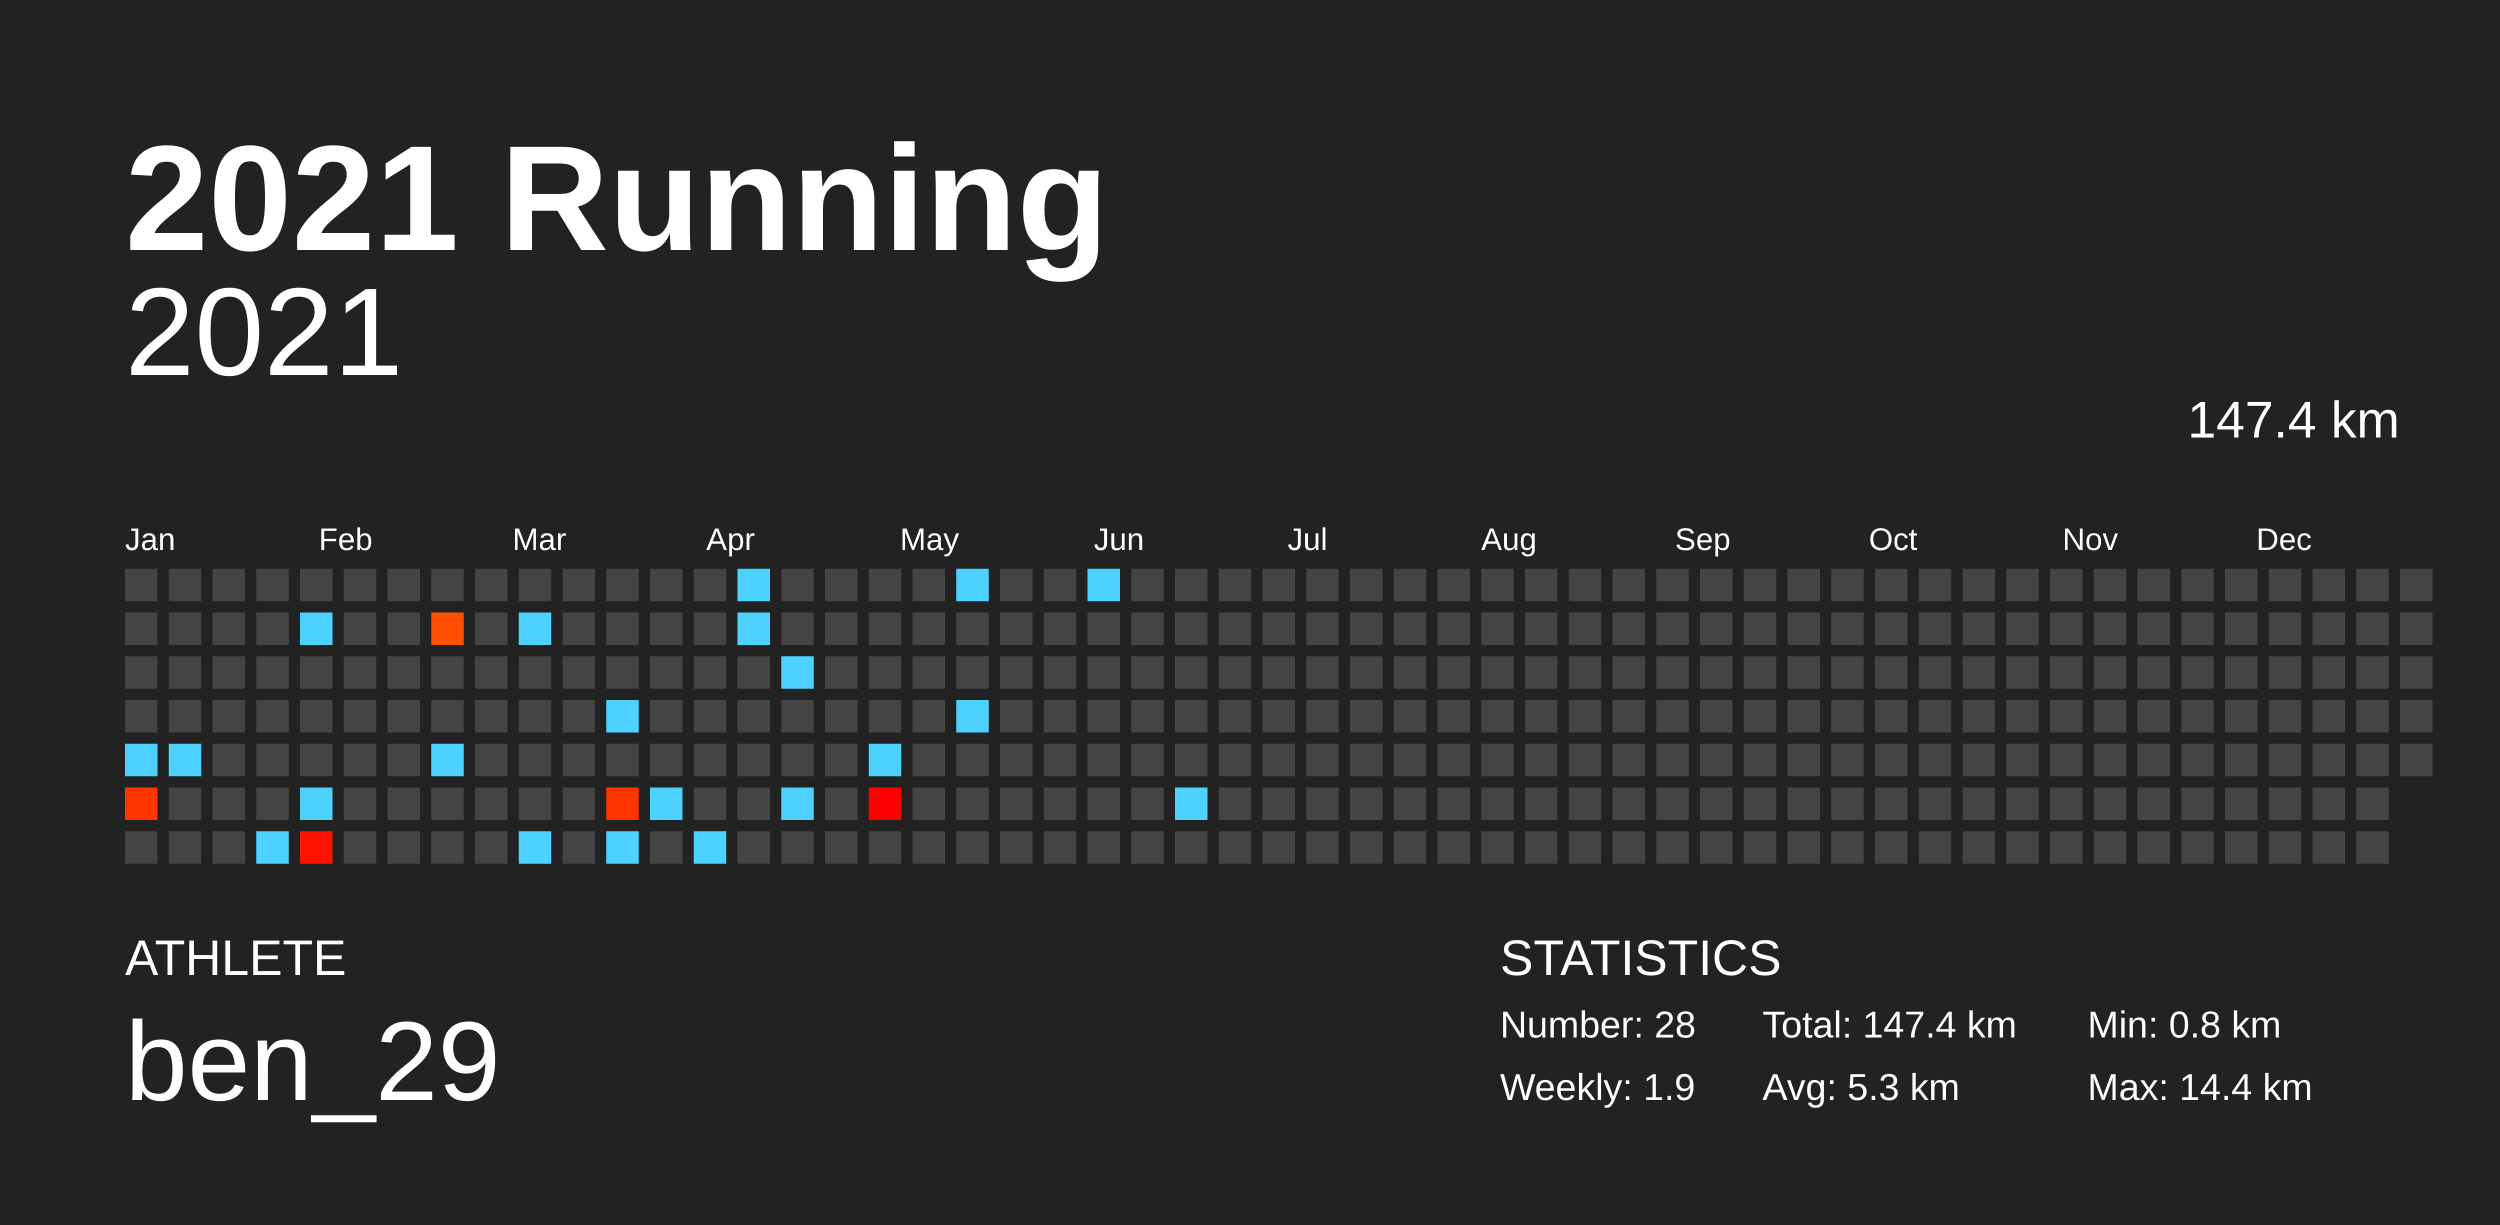
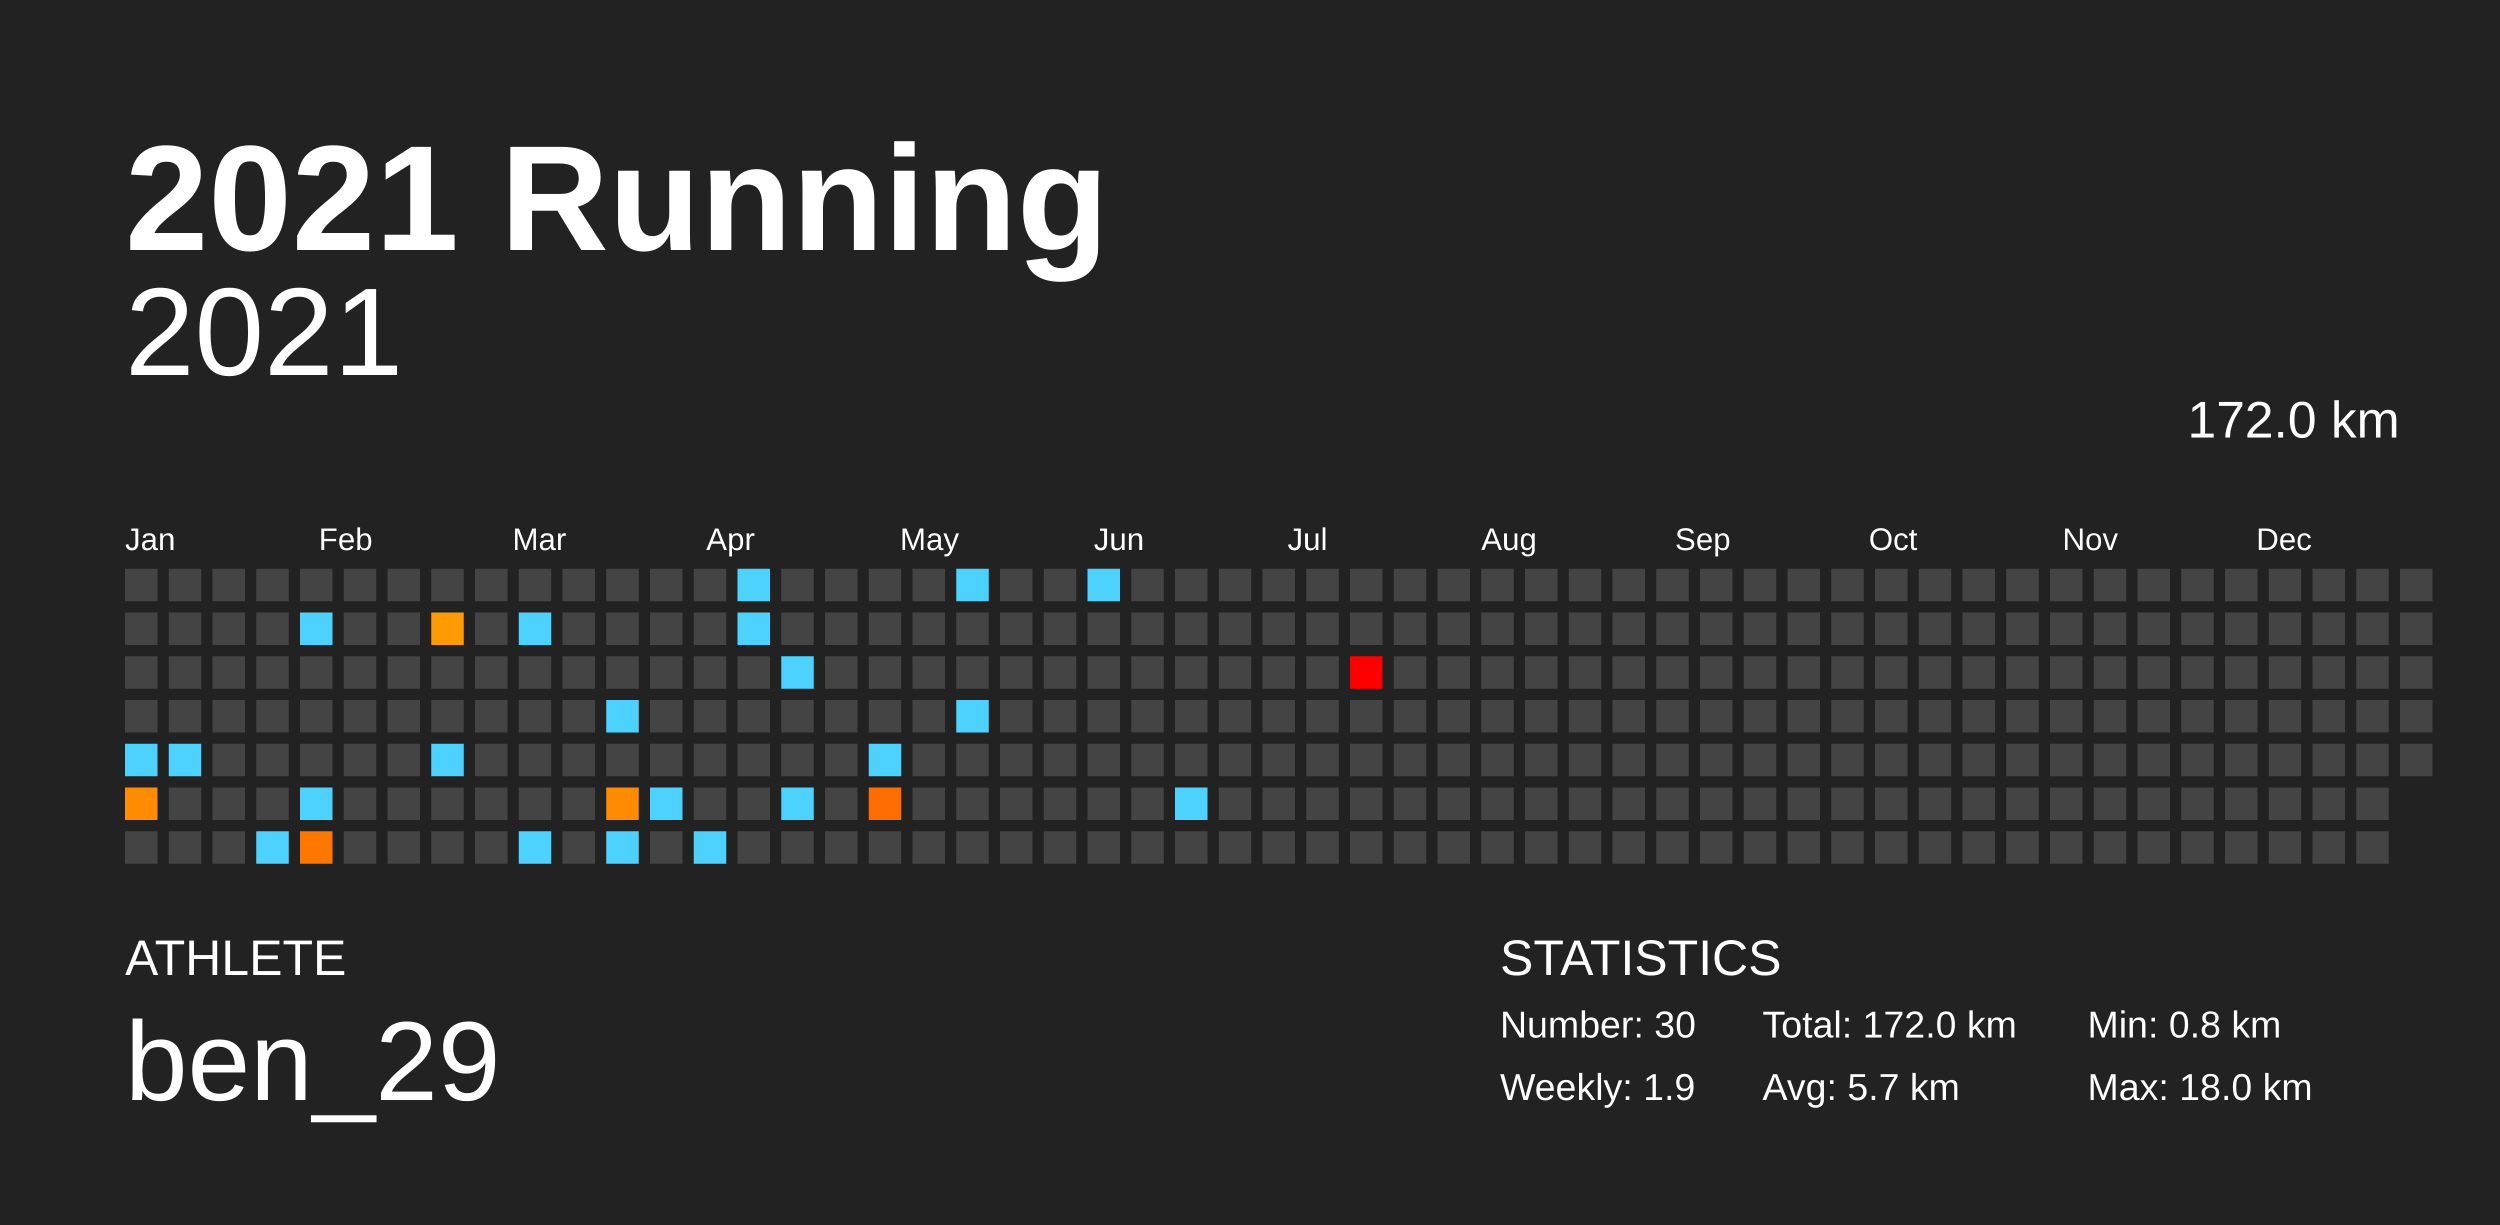
<svg xmlns="http://www.w3.org/2000/svg" baseProfile="full" height="98mm" version="1.1" viewBox="0,0,200,98" width="200mm">
  <defs />
  <rect fill="#222222" height="98" width="200" x="0" y="0" />
  <text fill="#FFFFFF" style="font-size:12px; font-family:Arial; font-weight:bold;" x="10" y="20">2021 Running</text>
  <text fill="#FFFFFF" style="font-size:4px; font-family:Arial" x="10" y="78">ATHLETE</text>
  <text fill="#FFFFFF" style="font-size:9px; font-family:Arial" x="10" y="88">ben_29</text>
  <text fill="#FFFFFF" style="font-size:4px; font-family:Arial" x="120" y="78">STATISTICS</text>
-   <text fill="#FFFFFF" style="font-size:3px; font-family:Arial" x="120" y="83">Number: 28</text>
+   <text fill="#FFFFFF" style="font-size:3px; font-family:Arial" x="120" y="83">Number: 30</text>
  <text fill="#FFFFFF" style="font-size:3px; font-family:Arial" x="120" y="88">Weekly: 1.9</text>
-   <text fill="#FFFFFF" style="font-size:3px; font-family:Arial" x="141" y="83">Total: 147.4 km</text>
-   <text fill="#FFFFFF" style="font-size:3px; font-family:Arial" x="141" y="88">Avg: 5.3 km</text>
+   <text fill="#FFFFFF" style="font-size:3px; font-family:Arial" x="141" y="83">Total: 172.0 km</text>
+   <text fill="#FFFFFF" style="font-size:3px; font-family:Arial" x="141" y="88">Avg: 5.7 km</text>
  <text fill="#FFFFFF" style="font-size:3px; font-family:Arial" x="167" y="83">Min: 0.8 km</text>
-   <text fill="#FFFFFF" style="font-size:3px; font-family:Arial" x="167" y="88">Max: 14.4 km</text>
+   <text fill="#FFFFFF" style="font-size:3px; font-family:Arial" x="167" y="88">Max: 18.0 km</text>
  <text alignment-baseline="hanging" fill="#FFFFFF" style="font-size:10.0px; font-family:Arial;" x="10" y="30">2021</text>
-   <text alignment-baseline="hanging" fill="#FFFFFF" style="font-size:4.125px; font-family:Arial;" x="175" y="35">147.4 km</text>
+   <text alignment-baseline="hanging" fill="#FFFFFF" style="font-size:4.125px; font-family:Arial;" x="175" y="35">172.0 km</text>
  <text fill="#FFFFFF" style="font-size:2.5px; font-family:Arial" x="10.0" y="44">Jan</text>
  <text fill="#FFFFFF" style="font-size:2.5px; font-family:Arial" x="25.5" y="44">Feb</text>
  <text fill="#FFFFFF" style="font-size:2.5px; font-family:Arial" x="41.0" y="44">Mar</text>
  <text fill="#FFFFFF" style="font-size:2.5px; font-family:Arial" x="56.5" y="44">Apr</text>
  <text fill="#FFFFFF" style="font-size:2.5px; font-family:Arial" x="72.0" y="44">May</text>
  <text fill="#FFFFFF" style="font-size:2.5px; font-family:Arial" x="87.5" y="44">Jun</text>
  <text fill="#FFFFFF" style="font-size:2.5px; font-family:Arial" x="103.0" y="44">Jul</text>
  <text fill="#FFFFFF" style="font-size:2.5px; font-family:Arial" x="118.5" y="44">Aug</text>
  <text fill="#FFFFFF" style="font-size:2.5px; font-family:Arial" x="134.0" y="44">Sep</text>
  <text fill="#FFFFFF" style="font-size:2.5px; font-family:Arial" x="149.5" y="44">Oct</text>
  <text fill="#FFFFFF" style="font-size:2.5px; font-family:Arial" x="165.0" y="44">Nov</text>
  <text fill="#FFFFFF" style="font-size:2.5px; font-family:Arial" x="180.5" y="44">Dec</text>
  <rect fill="#444444" height="2.6" width="2.6" x="10.0" y="45.5" />
  <rect fill="#444444" height="2.6" width="2.6" x="10.0" y="49.0" />
  <rect fill="#444444" height="2.6" width="2.6" x="10.0" y="52.5" />
  <rect fill="#444444" height="2.6" width="2.6" x="10.0" y="56.0" />
  <rect fill="#4dd2ff" height="2.6" width="2.6" x="10.0" y="59.5" />
-   <rect fill="#ff3400" height="2.6" width="2.6" x="10.0" y="63.0" />
+   <rect fill="#ff8b00" height="2.6" width="2.6" x="10.0" y="63.0" />
  <rect fill="#444444" height="2.6" width="2.6" x="10.0" y="66.5" />
  <rect fill="#444444" height="2.6" width="2.6" x="13.5" y="45.5" />
  <rect fill="#444444" height="2.6" width="2.6" x="13.5" y="49.0" />
  <rect fill="#444444" height="2.6" width="2.6" x="13.5" y="52.5" />
  <rect fill="#444444" height="2.6" width="2.6" x="13.5" y="56.0" />
  <rect fill="#4dd2ff" height="2.6" width="2.6" x="13.5" y="59.5" />
  <rect fill="#444444" height="2.6" width="2.6" x="13.5" y="63.0" />
  <rect fill="#444444" height="2.6" width="2.6" x="13.5" y="66.5" />
  <rect fill="#444444" height="2.6" width="2.6" x="17.0" y="45.5" />
  <rect fill="#444444" height="2.6" width="2.6" x="17.0" y="49.0" />
  <rect fill="#444444" height="2.6" width="2.6" x="17.0" y="52.5" />
  <rect fill="#444444" height="2.6" width="2.6" x="17.0" y="56.0" />
  <rect fill="#444444" height="2.6" width="2.6" x="17.0" y="59.5" />
  <rect fill="#444444" height="2.6" width="2.6" x="17.0" y="63.0" />
  <rect fill="#444444" height="2.6" width="2.6" x="17.0" y="66.5" />
  <rect fill="#444444" height="2.6" width="2.6" x="20.5" y="45.5" />
  <rect fill="#444444" height="2.6" width="2.6" x="20.5" y="49.0" />
  <rect fill="#444444" height="2.6" width="2.6" x="20.5" y="52.5" />
  <rect fill="#444444" height="2.6" width="2.6" x="20.5" y="56.0" />
  <rect fill="#444444" height="2.6" width="2.6" x="20.5" y="59.5" />
  <rect fill="#444444" height="2.6" width="2.6" x="20.5" y="63.0" />
  <rect fill="#4dd2ff" height="2.6" width="2.6" x="20.5" y="66.5" />
  <rect fill="#444444" height="2.6" width="2.6" x="24.0" y="45.5" />
  <rect fill="#4dd2ff" height="2.6" width="2.6" x="24.0" y="49.0" />
  <rect fill="#444444" height="2.6" width="2.6" x="24.0" y="52.5" />
  <rect fill="#444444" height="2.6" width="2.6" x="24.0" y="56.0" />
  <rect fill="#444444" height="2.6" width="2.6" x="24.0" y="59.5" />
  <rect fill="#4dd2ff" height="2.6" width="2.6" x="24.0" y="63.0" />
-   <rect fill="#ff1200" height="2.6" width="2.6" x="24.0" y="66.5" />
+   <rect fill="#ff7700" height="2.6" width="2.6" x="24.0" y="66.5" />
  <rect fill="#444444" height="2.6" width="2.6" x="27.5" y="45.5" />
  <rect fill="#444444" height="2.6" width="2.6" x="27.5" y="49.0" />
  <rect fill="#444444" height="2.6" width="2.6" x="27.5" y="52.5" />
  <rect fill="#444444" height="2.6" width="2.6" x="27.5" y="56.0" />
  <rect fill="#444444" height="2.6" width="2.6" x="27.5" y="59.5" />
  <rect fill="#444444" height="2.6" width="2.6" x="27.5" y="63.0" />
  <rect fill="#444444" height="2.6" width="2.6" x="27.5" y="66.5" />
  <rect fill="#444444" height="2.6" width="2.6" x="31.0" y="45.5" />
  <rect fill="#444444" height="2.6" width="2.6" x="31.0" y="49.0" />
  <rect fill="#444444" height="2.6" width="2.6" x="31.0" y="52.5" />
  <rect fill="#444444" height="2.6" width="2.6" x="31.0" y="56.0" />
  <rect fill="#444444" height="2.6" width="2.6" x="31.0" y="59.5" />
  <rect fill="#444444" height="2.6" width="2.6" x="31.0" y="63.0" />
  <rect fill="#444444" height="2.6" width="2.6" x="31.0" y="66.5" />
  <rect fill="#444444" height="2.6" width="2.6" x="34.5" y="45.5" />
-   <rect fill="#ff4f00" height="2.6" width="2.6" x="34.5" y="49.0" />
+   <rect fill="#ff9a00" height="2.6" width="2.6" x="34.5" y="49.0" />
  <rect fill="#444444" height="2.6" width="2.6" x="34.5" y="52.5" />
  <rect fill="#444444" height="2.6" width="2.6" x="34.5" y="56.0" />
  <rect fill="#4dd2ff" height="2.6" width="2.6" x="34.5" y="59.5" />
  <rect fill="#444444" height="2.6" width="2.6" x="34.5" y="63.0" />
  <rect fill="#444444" height="2.6" width="2.6" x="34.5" y="66.5" />
  <rect fill="#444444" height="2.6" width="2.6" x="38.0" y="45.5" />
  <rect fill="#444444" height="2.6" width="2.6" x="38.0" y="49.0" />
  <rect fill="#444444" height="2.6" width="2.6" x="38.0" y="52.5" />
  <rect fill="#444444" height="2.6" width="2.6" x="38.0" y="56.0" />
  <rect fill="#444444" height="2.6" width="2.6" x="38.0" y="59.5" />
  <rect fill="#444444" height="2.6" width="2.6" x="38.0" y="63.0" />
  <rect fill="#444444" height="2.6" width="2.6" x="38.0" y="66.5" />
  <rect fill="#444444" height="2.6" width="2.6" x="41.5" y="45.5" />
  <rect fill="#4dd2ff" height="2.6" width="2.6" x="41.5" y="49.0" />
  <rect fill="#444444" height="2.6" width="2.6" x="41.5" y="52.5" />
  <rect fill="#444444" height="2.6" width="2.6" x="41.5" y="56.0" />
  <rect fill="#444444" height="2.6" width="2.6" x="41.5" y="59.5" />
  <rect fill="#444444" height="2.6" width="2.6" x="41.5" y="63.0" />
  <rect fill="#4dd2ff" height="2.6" width="2.6" x="41.5" y="66.5" />
  <rect fill="#444444" height="2.6" width="2.6" x="45.0" y="45.5" />
  <rect fill="#444444" height="2.6" width="2.6" x="45.0" y="49.0" />
  <rect fill="#444444" height="2.6" width="2.6" x="45.0" y="52.5" />
  <rect fill="#444444" height="2.6" width="2.6" x="45.0" y="56.0" />
  <rect fill="#444444" height="2.6" width="2.6" x="45.0" y="59.5" />
  <rect fill="#444444" height="2.6" width="2.6" x="45.0" y="63.0" />
  <rect fill="#444444" height="2.6" width="2.6" x="45.0" y="66.5" />
  <rect fill="#444444" height="2.6" width="2.6" x="48.5" y="45.5" />
  <rect fill="#444444" height="2.6" width="2.6" x="48.5" y="49.0" />
  <rect fill="#444444" height="2.6" width="2.6" x="48.5" y="52.5" />
  <rect fill="#4dd2ff" height="2.6" width="2.6" x="48.5" y="56.0" />
  <rect fill="#444444" height="2.6" width="2.6" x="48.5" y="59.5" />
-   <rect fill="#ff3400" height="2.6" width="2.6" x="48.5" y="63.0" />
+   <rect fill="#ff8b00" height="2.6" width="2.6" x="48.5" y="63.0" />
  <rect fill="#4dd2ff" height="2.6" width="2.6" x="48.5" y="66.5" />
  <rect fill="#444444" height="2.6" width="2.6" x="52.0" y="45.5" />
  <rect fill="#444444" height="2.6" width="2.6" x="52.0" y="49.0" />
  <rect fill="#444444" height="2.6" width="2.6" x="52.0" y="52.5" />
  <rect fill="#444444" height="2.6" width="2.6" x="52.0" y="56.0" />
  <rect fill="#444444" height="2.6" width="2.6" x="52.0" y="59.5" />
  <rect fill="#4dd2ff" height="2.6" width="2.6" x="52.0" y="63.0" />
  <rect fill="#444444" height="2.6" width="2.6" x="52.0" y="66.5" />
  <rect fill="#444444" height="2.6" width="2.6" x="55.5" y="45.5" />
  <rect fill="#444444" height="2.6" width="2.6" x="55.5" y="49.0" />
  <rect fill="#444444" height="2.6" width="2.6" x="55.5" y="52.5" />
  <rect fill="#444444" height="2.6" width="2.6" x="55.5" y="56.0" />
  <rect fill="#444444" height="2.6" width="2.6" x="55.5" y="59.5" />
  <rect fill="#444444" height="2.6" width="2.6" x="55.5" y="63.0" />
  <rect fill="#4dd2ff" height="2.6" width="2.6" x="55.5" y="66.5" />
  <rect fill="#4dd2ff" height="2.6" width="2.6" x="59.0" y="45.5" />
  <rect fill="#4dd2ff" height="2.6" width="2.6" x="59.0" y="49.0" />
  <rect fill="#444444" height="2.6" width="2.6" x="59.0" y="52.5" />
  <rect fill="#444444" height="2.6" width="2.6" x="59.0" y="56.0" />
  <rect fill="#444444" height="2.6" width="2.6" x="59.0" y="59.5" />
  <rect fill="#444444" height="2.6" width="2.6" x="59.0" y="63.0" />
  <rect fill="#444444" height="2.6" width="2.6" x="59.0" y="66.5" />
  <rect fill="#444444" height="2.6" width="2.6" x="62.5" y="45.5" />
  <rect fill="#444444" height="2.6" width="2.6" x="62.5" y="49.0" />
  <rect fill="#4dd2ff" height="2.6" width="2.6" x="62.5" y="52.5" />
  <rect fill="#444444" height="2.6" width="2.6" x="62.5" y="56.0" />
  <rect fill="#444444" height="2.6" width="2.6" x="62.5" y="59.5" />
  <rect fill="#4dd2ff" height="2.6" width="2.6" x="62.5" y="63.0" />
  <rect fill="#444444" height="2.6" width="2.6" x="62.5" y="66.5" />
  <rect fill="#444444" height="2.6" width="2.6" x="66.0" y="45.5" />
  <rect fill="#444444" height="2.6" width="2.6" x="66.0" y="49.0" />
  <rect fill="#444444" height="2.6" width="2.6" x="66.0" y="52.5" />
  <rect fill="#444444" height="2.6" width="2.6" x="66.0" y="56.0" />
  <rect fill="#444444" height="2.6" width="2.6" x="66.0" y="59.5" />
  <rect fill="#444444" height="2.6" width="2.6" x="66.0" y="63.0" />
  <rect fill="#444444" height="2.6" width="2.6" x="66.0" y="66.5" />
  <rect fill="#444444" height="2.6" width="2.6" x="69.5" y="45.5" />
  <rect fill="#444444" height="2.6" width="2.6" x="69.5" y="49.0" />
  <rect fill="#444444" height="2.6" width="2.6" x="69.5" y="52.5" />
  <rect fill="#444444" height="2.6" width="2.6" x="69.5" y="56.0" />
  <rect fill="#4dd2ff" height="2.6" width="2.6" x="69.5" y="59.5" />
-   <rect fill="#ff0000" height="2.6" width="2.6" x="69.5" y="63.0" />
+   <rect fill="#ff6d00" height="2.6" width="2.6" x="69.5" y="63.0" />
  <rect fill="#444444" height="2.6" width="2.6" x="69.5" y="66.5" />
  <rect fill="#444444" height="2.6" width="2.6" x="73.0" y="45.5" />
  <rect fill="#444444" height="2.6" width="2.6" x="73.0" y="49.0" />
  <rect fill="#444444" height="2.6" width="2.6" x="73.0" y="52.5" />
  <rect fill="#444444" height="2.6" width="2.6" x="73.0" y="56.0" />
  <rect fill="#444444" height="2.6" width="2.6" x="73.0" y="59.5" />
  <rect fill="#444444" height="2.6" width="2.6" x="73.0" y="63.0" />
  <rect fill="#444444" height="2.6" width="2.6" x="73.0" y="66.5" />
  <rect fill="#4dd2ff" height="2.6" width="2.6" x="76.5" y="45.5" />
  <rect fill="#444444" height="2.6" width="2.6" x="76.5" y="49.0" />
  <rect fill="#444444" height="2.6" width="2.6" x="76.5" y="52.5" />
  <rect fill="#4dd2ff" height="2.6" width="2.6" x="76.5" y="56.0" />
  <rect fill="#444444" height="2.6" width="2.6" x="76.5" y="59.5" />
  <rect fill="#444444" height="2.6" width="2.6" x="76.5" y="63.0" />
  <rect fill="#444444" height="2.6" width="2.6" x="76.5" y="66.5" />
  <rect fill="#444444" height="2.6" width="2.6" x="80.0" y="45.5" />
  <rect fill="#444444" height="2.6" width="2.6" x="80.0" y="49.0" />
  <rect fill="#444444" height="2.6" width="2.6" x="80.0" y="52.5" />
  <rect fill="#444444" height="2.6" width="2.6" x="80.0" y="56.0" />
  <rect fill="#444444" height="2.6" width="2.6" x="80.0" y="59.5" />
  <rect fill="#444444" height="2.6" width="2.6" x="80.0" y="63.0" />
  <rect fill="#444444" height="2.6" width="2.6" x="80.0" y="66.5" />
  <rect fill="#444444" height="2.6" width="2.6" x="83.5" y="45.5" />
  <rect fill="#444444" height="2.6" width="2.6" x="83.5" y="49.0" />
  <rect fill="#444444" height="2.6" width="2.6" x="83.5" y="52.5" />
  <rect fill="#444444" height="2.6" width="2.6" x="83.5" y="56.0" />
  <rect fill="#444444" height="2.6" width="2.6" x="83.5" y="59.5" />
  <rect fill="#444444" height="2.6" width="2.6" x="83.5" y="63.0" />
  <rect fill="#444444" height="2.6" width="2.6" x="83.5" y="66.5" />
  <rect fill="#4dd2ff" height="2.6" width="2.6" x="87.0" y="45.5" />
  <rect fill="#444444" height="2.6" width="2.6" x="87.0" y="49.0" />
  <rect fill="#444444" height="2.6" width="2.6" x="87.0" y="52.5" />
  <rect fill="#444444" height="2.6" width="2.6" x="87.0" y="56.0" />
  <rect fill="#444444" height="2.6" width="2.6" x="87.0" y="59.5" />
  <rect fill="#444444" height="2.6" width="2.6" x="87.0" y="63.0" />
  <rect fill="#444444" height="2.6" width="2.6" x="87.0" y="66.5" />
  <rect fill="#444444" height="2.6" width="2.6" x="90.5" y="45.5" />
  <rect fill="#444444" height="2.6" width="2.6" x="90.5" y="49.0" />
  <rect fill="#444444" height="2.6" width="2.6" x="90.5" y="52.5" />
  <rect fill="#444444" height="2.6" width="2.6" x="90.5" y="56.0" />
  <rect fill="#444444" height="2.6" width="2.6" x="90.5" y="59.5" />
  <rect fill="#444444" height="2.6" width="2.6" x="90.5" y="63.0" />
  <rect fill="#444444" height="2.6" width="2.6" x="90.5" y="66.5" />
  <rect fill="#444444" height="2.6" width="2.6" x="94.0" y="45.5" />
  <rect fill="#444444" height="2.6" width="2.6" x="94.0" y="49.0" />
  <rect fill="#444444" height="2.6" width="2.6" x="94.0" y="52.5" />
  <rect fill="#444444" height="2.6" width="2.6" x="94.0" y="56.0" />
  <rect fill="#444444" height="2.6" width="2.6" x="94.0" y="59.5" />
  <rect fill="#4dd2ff" height="2.6" width="2.6" x="94.0" y="63.0" />
  <rect fill="#444444" height="2.6" width="2.6" x="94.0" y="66.5" />
  <rect fill="#444444" height="2.6" width="2.6" x="97.5" y="45.5" />
  <rect fill="#444444" height="2.6" width="2.6" x="97.5" y="49.0" />
  <rect fill="#444444" height="2.6" width="2.6" x="97.5" y="52.5" />
  <rect fill="#444444" height="2.6" width="2.6" x="97.5" y="56.0" />
  <rect fill="#444444" height="2.6" width="2.6" x="97.5" y="59.5" />
  <rect fill="#444444" height="2.6" width="2.6" x="97.5" y="63.0" />
  <rect fill="#444444" height="2.6" width="2.6" x="97.5" y="66.5" />
  <rect fill="#444444" height="2.6" width="2.6" x="101.0" y="45.5" />
  <rect fill="#444444" height="2.6" width="2.6" x="101.0" y="49.0" />
  <rect fill="#444444" height="2.6" width="2.6" x="101.0" y="52.5" />
  <rect fill="#444444" height="2.6" width="2.6" x="101.0" y="56.0" />
  <rect fill="#444444" height="2.6" width="2.6" x="101.0" y="59.5" />
  <rect fill="#444444" height="2.6" width="2.6" x="101.0" y="63.0" />
  <rect fill="#444444" height="2.6" width="2.6" x="101.0" y="66.5" />
  <rect fill="#444444" height="2.6" width="2.6" x="104.5" y="45.5" />
  <rect fill="#444444" height="2.6" width="2.6" x="104.5" y="49.0" />
  <rect fill="#444444" height="2.6" width="2.6" x="104.5" y="52.5" />
  <rect fill="#444444" height="2.6" width="2.6" x="104.5" y="56.0" />
  <rect fill="#444444" height="2.6" width="2.6" x="104.5" y="59.5" />
  <rect fill="#444444" height="2.6" width="2.6" x="104.5" y="63.0" />
  <rect fill="#444444" height="2.6" width="2.6" x="104.5" y="66.5" />
  <rect fill="#444444" height="2.6" width="2.6" x="108.0" y="45.5" />
  <rect fill="#444444" height="2.6" width="2.6" x="108.0" y="49.0" />
-   <rect fill="#444444" height="2.6" width="2.6" x="108.0" y="52.5" />
+   <rect fill="red" height="2.6" width="2.6" x="108.0" y="52.5" />
  <rect fill="#444444" height="2.6" width="2.6" x="108.0" y="56.0" />
  <rect fill="#444444" height="2.6" width="2.6" x="108.0" y="59.5" />
  <rect fill="#444444" height="2.6" width="2.6" x="108.0" y="63.0" />
  <rect fill="#444444" height="2.6" width="2.6" x="108.0" y="66.5" />
  <rect fill="#444444" height="2.6" width="2.6" x="111.5" y="45.5" />
  <rect fill="#444444" height="2.6" width="2.6" x="111.5" y="49.0" />
  <rect fill="#444444" height="2.6" width="2.6" x="111.5" y="52.5" />
  <rect fill="#444444" height="2.6" width="2.6" x="111.5" y="56.0" />
  <rect fill="#444444" height="2.6" width="2.6" x="111.5" y="59.5" />
  <rect fill="#444444" height="2.6" width="2.6" x="111.5" y="63.0" />
  <rect fill="#444444" height="2.6" width="2.6" x="111.5" y="66.5" />
  <rect fill="#444444" height="2.6" width="2.6" x="115.0" y="45.5" />
  <rect fill="#444444" height="2.6" width="2.6" x="115.0" y="49.0" />
  <rect fill="#444444" height="2.6" width="2.6" x="115.0" y="52.5" />
  <rect fill="#444444" height="2.6" width="2.6" x="115.0" y="56.0" />
  <rect fill="#444444" height="2.6" width="2.6" x="115.0" y="59.5" />
  <rect fill="#444444" height="2.6" width="2.6" x="115.0" y="63.0" />
  <rect fill="#444444" height="2.6" width="2.6" x="115.0" y="66.5" />
  <rect fill="#444444" height="2.6" width="2.6" x="118.5" y="45.5" />
  <rect fill="#444444" height="2.6" width="2.6" x="118.5" y="49.0" />
  <rect fill="#444444" height="2.6" width="2.6" x="118.5" y="52.5" />
  <rect fill="#444444" height="2.6" width="2.6" x="118.5" y="56.0" />
  <rect fill="#444444" height="2.6" width="2.6" x="118.5" y="59.5" />
  <rect fill="#444444" height="2.6" width="2.6" x="118.5" y="63.0" />
  <rect fill="#444444" height="2.6" width="2.6" x="118.5" y="66.5" />
  <rect fill="#444444" height="2.6" width="2.6" x="122.0" y="45.5" />
  <rect fill="#444444" height="2.6" width="2.6" x="122.0" y="49.0" />
  <rect fill="#444444" height="2.6" width="2.6" x="122.0" y="52.5" />
  <rect fill="#444444" height="2.6" width="2.6" x="122.0" y="56.0" />
  <rect fill="#444444" height="2.6" width="2.6" x="122.0" y="59.5" />
  <rect fill="#444444" height="2.6" width="2.6" x="122.0" y="63.0" />
  <rect fill="#444444" height="2.6" width="2.6" x="122.0" y="66.5" />
  <rect fill="#444444" height="2.6" width="2.6" x="125.5" y="45.5" />
  <rect fill="#444444" height="2.6" width="2.6" x="125.5" y="49.0" />
  <rect fill="#444444" height="2.6" width="2.6" x="125.5" y="52.5" />
  <rect fill="#444444" height="2.6" width="2.6" x="125.5" y="56.0" />
  <rect fill="#444444" height="2.6" width="2.6" x="125.5" y="59.5" />
  <rect fill="#444444" height="2.6" width="2.6" x="125.5" y="63.0" />
  <rect fill="#444444" height="2.6" width="2.6" x="125.5" y="66.5" />
  <rect fill="#444444" height="2.6" width="2.6" x="129.0" y="45.5" />
  <rect fill="#444444" height="2.6" width="2.6" x="129.0" y="49.0" />
  <rect fill="#444444" height="2.6" width="2.6" x="129.0" y="52.5" />
  <rect fill="#444444" height="2.6" width="2.6" x="129.0" y="56.0" />
  <rect fill="#444444" height="2.6" width="2.6" x="129.0" y="59.5" />
  <rect fill="#444444" height="2.6" width="2.6" x="129.0" y="63.0" />
  <rect fill="#444444" height="2.6" width="2.6" x="129.0" y="66.5" />
  <rect fill="#444444" height="2.6" width="2.6" x="132.5" y="45.5" />
  <rect fill="#444444" height="2.6" width="2.6" x="132.5" y="49.0" />
  <rect fill="#444444" height="2.6" width="2.6" x="132.5" y="52.5" />
  <rect fill="#444444" height="2.6" width="2.6" x="132.5" y="56.0" />
  <rect fill="#444444" height="2.6" width="2.6" x="132.5" y="59.5" />
  <rect fill="#444444" height="2.6" width="2.6" x="132.5" y="63.0" />
  <rect fill="#444444" height="2.6" width="2.6" x="132.5" y="66.5" />
  <rect fill="#444444" height="2.6" width="2.6" x="136.0" y="45.5" />
  <rect fill="#444444" height="2.6" width="2.6" x="136.0" y="49.0" />
  <rect fill="#444444" height="2.6" width="2.6" x="136.0" y="52.5" />
  <rect fill="#444444" height="2.6" width="2.6" x="136.0" y="56.0" />
  <rect fill="#444444" height="2.6" width="2.6" x="136.0" y="59.5" />
  <rect fill="#444444" height="2.6" width="2.6" x="136.0" y="63.0" />
  <rect fill="#444444" height="2.6" width="2.6" x="136.0" y="66.5" />
  <rect fill="#444444" height="2.6" width="2.6" x="139.5" y="45.5" />
  <rect fill="#444444" height="2.6" width="2.6" x="139.5" y="49.0" />
  <rect fill="#444444" height="2.6" width="2.6" x="139.5" y="52.5" />
  <rect fill="#444444" height="2.6" width="2.6" x="139.5" y="56.0" />
  <rect fill="#444444" height="2.6" width="2.6" x="139.5" y="59.5" />
  <rect fill="#444444" height="2.6" width="2.6" x="139.5" y="63.0" />
  <rect fill="#444444" height="2.6" width="2.6" x="139.5" y="66.5" />
  <rect fill="#444444" height="2.6" width="2.6" x="143.0" y="45.5" />
  <rect fill="#444444" height="2.6" width="2.6" x="143.0" y="49.0" />
  <rect fill="#444444" height="2.6" width="2.6" x="143.0" y="52.5" />
  <rect fill="#444444" height="2.6" width="2.6" x="143.0" y="56.0" />
  <rect fill="#444444" height="2.6" width="2.6" x="143.0" y="59.5" />
  <rect fill="#444444" height="2.6" width="2.6" x="143.0" y="63.0" />
  <rect fill="#444444" height="2.6" width="2.6" x="143.0" y="66.5" />
  <rect fill="#444444" height="2.6" width="2.6" x="146.5" y="45.5" />
  <rect fill="#444444" height="2.6" width="2.6" x="146.5" y="49.0" />
  <rect fill="#444444" height="2.6" width="2.6" x="146.5" y="52.5" />
  <rect fill="#444444" height="2.6" width="2.6" x="146.5" y="56.0" />
  <rect fill="#444444" height="2.6" width="2.6" x="146.5" y="59.5" />
  <rect fill="#444444" height="2.6" width="2.6" x="146.5" y="63.0" />
  <rect fill="#444444" height="2.6" width="2.6" x="146.5" y="66.5" />
  <rect fill="#444444" height="2.6" width="2.6" x="150.0" y="45.5" />
  <rect fill="#444444" height="2.6" width="2.6" x="150.0" y="49.0" />
  <rect fill="#444444" height="2.6" width="2.6" x="150.0" y="52.5" />
  <rect fill="#444444" height="2.6" width="2.6" x="150.0" y="56.0" />
  <rect fill="#444444" height="2.6" width="2.6" x="150.0" y="59.5" />
  <rect fill="#444444" height="2.6" width="2.6" x="150.0" y="63.0" />
  <rect fill="#444444" height="2.6" width="2.6" x="150.0" y="66.5" />
  <rect fill="#444444" height="2.6" width="2.6" x="153.5" y="45.5" />
  <rect fill="#444444" height="2.6" width="2.6" x="153.5" y="49.0" />
  <rect fill="#444444" height="2.6" width="2.6" x="153.5" y="52.5" />
  <rect fill="#444444" height="2.6" width="2.6" x="153.5" y="56.0" />
  <rect fill="#444444" height="2.6" width="2.6" x="153.5" y="59.5" />
  <rect fill="#444444" height="2.6" width="2.6" x="153.5" y="63.0" />
  <rect fill="#444444" height="2.6" width="2.6" x="153.5" y="66.5" />
  <rect fill="#444444" height="2.6" width="2.6" x="157.0" y="45.5" />
  <rect fill="#444444" height="2.6" width="2.6" x="157.0" y="49.0" />
  <rect fill="#444444" height="2.6" width="2.6" x="157.0" y="52.5" />
  <rect fill="#444444" height="2.6" width="2.6" x="157.0" y="56.0" />
  <rect fill="#444444" height="2.6" width="2.6" x="157.0" y="59.5" />
  <rect fill="#444444" height="2.6" width="2.6" x="157.0" y="63.0" />
  <rect fill="#444444" height="2.6" width="2.6" x="157.0" y="66.5" />
  <rect fill="#444444" height="2.6" width="2.6" x="160.5" y="45.5" />
  <rect fill="#444444" height="2.6" width="2.6" x="160.5" y="49.0" />
  <rect fill="#444444" height="2.6" width="2.6" x="160.5" y="52.5" />
  <rect fill="#444444" height="2.6" width="2.6" x="160.5" y="56.0" />
  <rect fill="#444444" height="2.6" width="2.6" x="160.5" y="59.5" />
  <rect fill="#444444" height="2.6" width="2.6" x="160.5" y="63.0" />
  <rect fill="#444444" height="2.6" width="2.6" x="160.5" y="66.5" />
  <rect fill="#444444" height="2.6" width="2.6" x="164.0" y="45.5" />
  <rect fill="#444444" height="2.6" width="2.6" x="164.0" y="49.0" />
  <rect fill="#444444" height="2.6" width="2.6" x="164.0" y="52.5" />
  <rect fill="#444444" height="2.6" width="2.6" x="164.0" y="56.0" />
  <rect fill="#444444" height="2.6" width="2.6" x="164.0" y="59.5" />
  <rect fill="#444444" height="2.6" width="2.6" x="164.0" y="63.0" />
  <rect fill="#444444" height="2.6" width="2.6" x="164.0" y="66.5" />
  <rect fill="#444444" height="2.6" width="2.6" x="167.5" y="45.5" />
  <rect fill="#444444" height="2.6" width="2.6" x="167.5" y="49.0" />
  <rect fill="#444444" height="2.6" width="2.6" x="167.5" y="52.5" />
  <rect fill="#444444" height="2.6" width="2.6" x="167.5" y="56.0" />
  <rect fill="#444444" height="2.6" width="2.6" x="167.5" y="59.5" />
  <rect fill="#444444" height="2.6" width="2.6" x="167.5" y="63.0" />
  <rect fill="#444444" height="2.6" width="2.6" x="167.5" y="66.5" />
  <rect fill="#444444" height="2.6" width="2.6" x="171.0" y="45.5" />
  <rect fill="#444444" height="2.6" width="2.6" x="171.0" y="49.0" />
  <rect fill="#444444" height="2.6" width="2.6" x="171.0" y="52.5" />
  <rect fill="#444444" height="2.6" width="2.6" x="171.0" y="56.0" />
  <rect fill="#444444" height="2.6" width="2.6" x="171.0" y="59.5" />
  <rect fill="#444444" height="2.6" width="2.6" x="171.0" y="63.0" />
  <rect fill="#444444" height="2.6" width="2.6" x="171.0" y="66.5" />
  <rect fill="#444444" height="2.6" width="2.6" x="174.5" y="45.5" />
  <rect fill="#444444" height="2.6" width="2.6" x="174.5" y="49.0" />
  <rect fill="#444444" height="2.6" width="2.6" x="174.5" y="52.5" />
  <rect fill="#444444" height="2.6" width="2.6" x="174.5" y="56.0" />
  <rect fill="#444444" height="2.6" width="2.6" x="174.5" y="59.5" />
  <rect fill="#444444" height="2.6" width="2.6" x="174.5" y="63.0" />
  <rect fill="#444444" height="2.6" width="2.6" x="174.5" y="66.5" />
  <rect fill="#444444" height="2.6" width="2.6" x="178.0" y="45.5" />
  <rect fill="#444444" height="2.6" width="2.6" x="178.0" y="49.0" />
  <rect fill="#444444" height="2.6" width="2.6" x="178.0" y="52.5" />
  <rect fill="#444444" height="2.6" width="2.6" x="178.0" y="56.0" />
  <rect fill="#444444" height="2.6" width="2.6" x="178.0" y="59.5" />
  <rect fill="#444444" height="2.6" width="2.6" x="178.0" y="63.0" />
  <rect fill="#444444" height="2.6" width="2.6" x="178.0" y="66.5" />
  <rect fill="#444444" height="2.6" width="2.6" x="181.5" y="45.5" />
  <rect fill="#444444" height="2.6" width="2.6" x="181.5" y="49.0" />
  <rect fill="#444444" height="2.6" width="2.6" x="181.5" y="52.5" />
  <rect fill="#444444" height="2.6" width="2.6" x="181.5" y="56.0" />
  <rect fill="#444444" height="2.6" width="2.6" x="181.5" y="59.5" />
  <rect fill="#444444" height="2.6" width="2.6" x="181.5" y="63.0" />
  <rect fill="#444444" height="2.6" width="2.6" x="181.5" y="66.5" />
  <rect fill="#444444" height="2.6" width="2.6" x="185.0" y="45.5" />
  <rect fill="#444444" height="2.6" width="2.6" x="185.0" y="49.0" />
  <rect fill="#444444" height="2.6" width="2.6" x="185.0" y="52.5" />
  <rect fill="#444444" height="2.6" width="2.6" x="185.0" y="56.0" />
  <rect fill="#444444" height="2.6" width="2.6" x="185.0" y="59.5" />
  <rect fill="#444444" height="2.6" width="2.6" x="185.0" y="63.0" />
  <rect fill="#444444" height="2.6" width="2.6" x="185.0" y="66.5" />
  <rect fill="#444444" height="2.6" width="2.6" x="188.5" y="45.5" />
  <rect fill="#444444" height="2.6" width="2.6" x="188.5" y="49.0" />
  <rect fill="#444444" height="2.6" width="2.6" x="188.5" y="52.5" />
  <rect fill="#444444" height="2.6" width="2.6" x="188.5" y="56.0" />
  <rect fill="#444444" height="2.6" width="2.6" x="188.5" y="59.5" />
  <rect fill="#444444" height="2.6" width="2.6" x="188.5" y="63.0" />
  <rect fill="#444444" height="2.6" width="2.6" x="188.5" y="66.5" />
  <rect fill="#444444" height="2.6" width="2.6" x="192.0" y="45.5" />
  <rect fill="#444444" height="2.6" width="2.6" x="192.0" y="49.0" />
  <rect fill="#444444" height="2.6" width="2.6" x="192.0" y="52.5" />
  <rect fill="#444444" height="2.6" width="2.6" x="192.0" y="56.0" />
  <rect fill="#444444" height="2.6" width="2.6" x="192.0" y="59.5" />
</svg>
